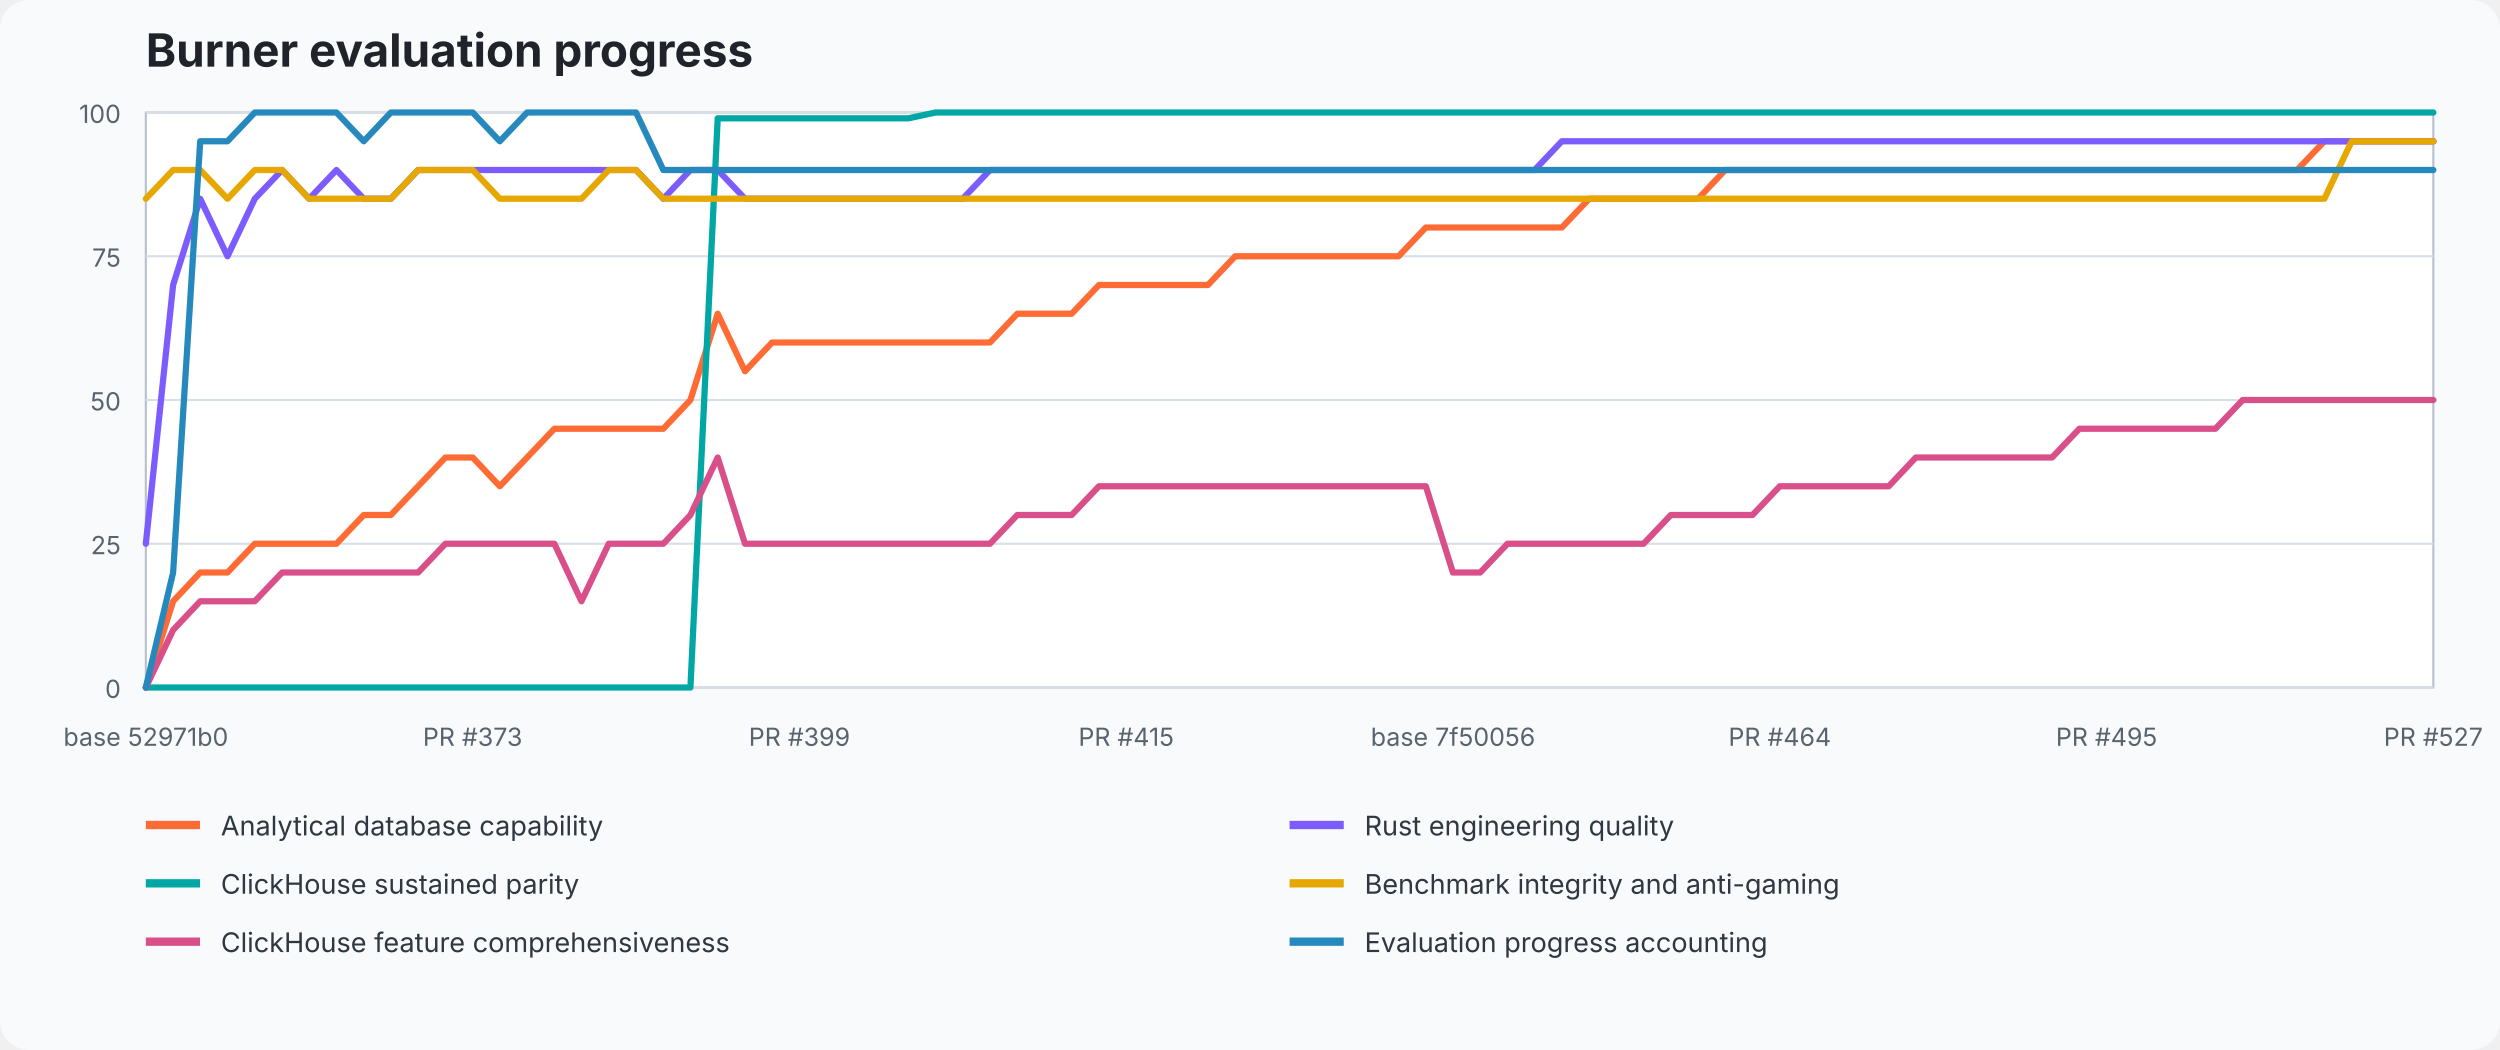
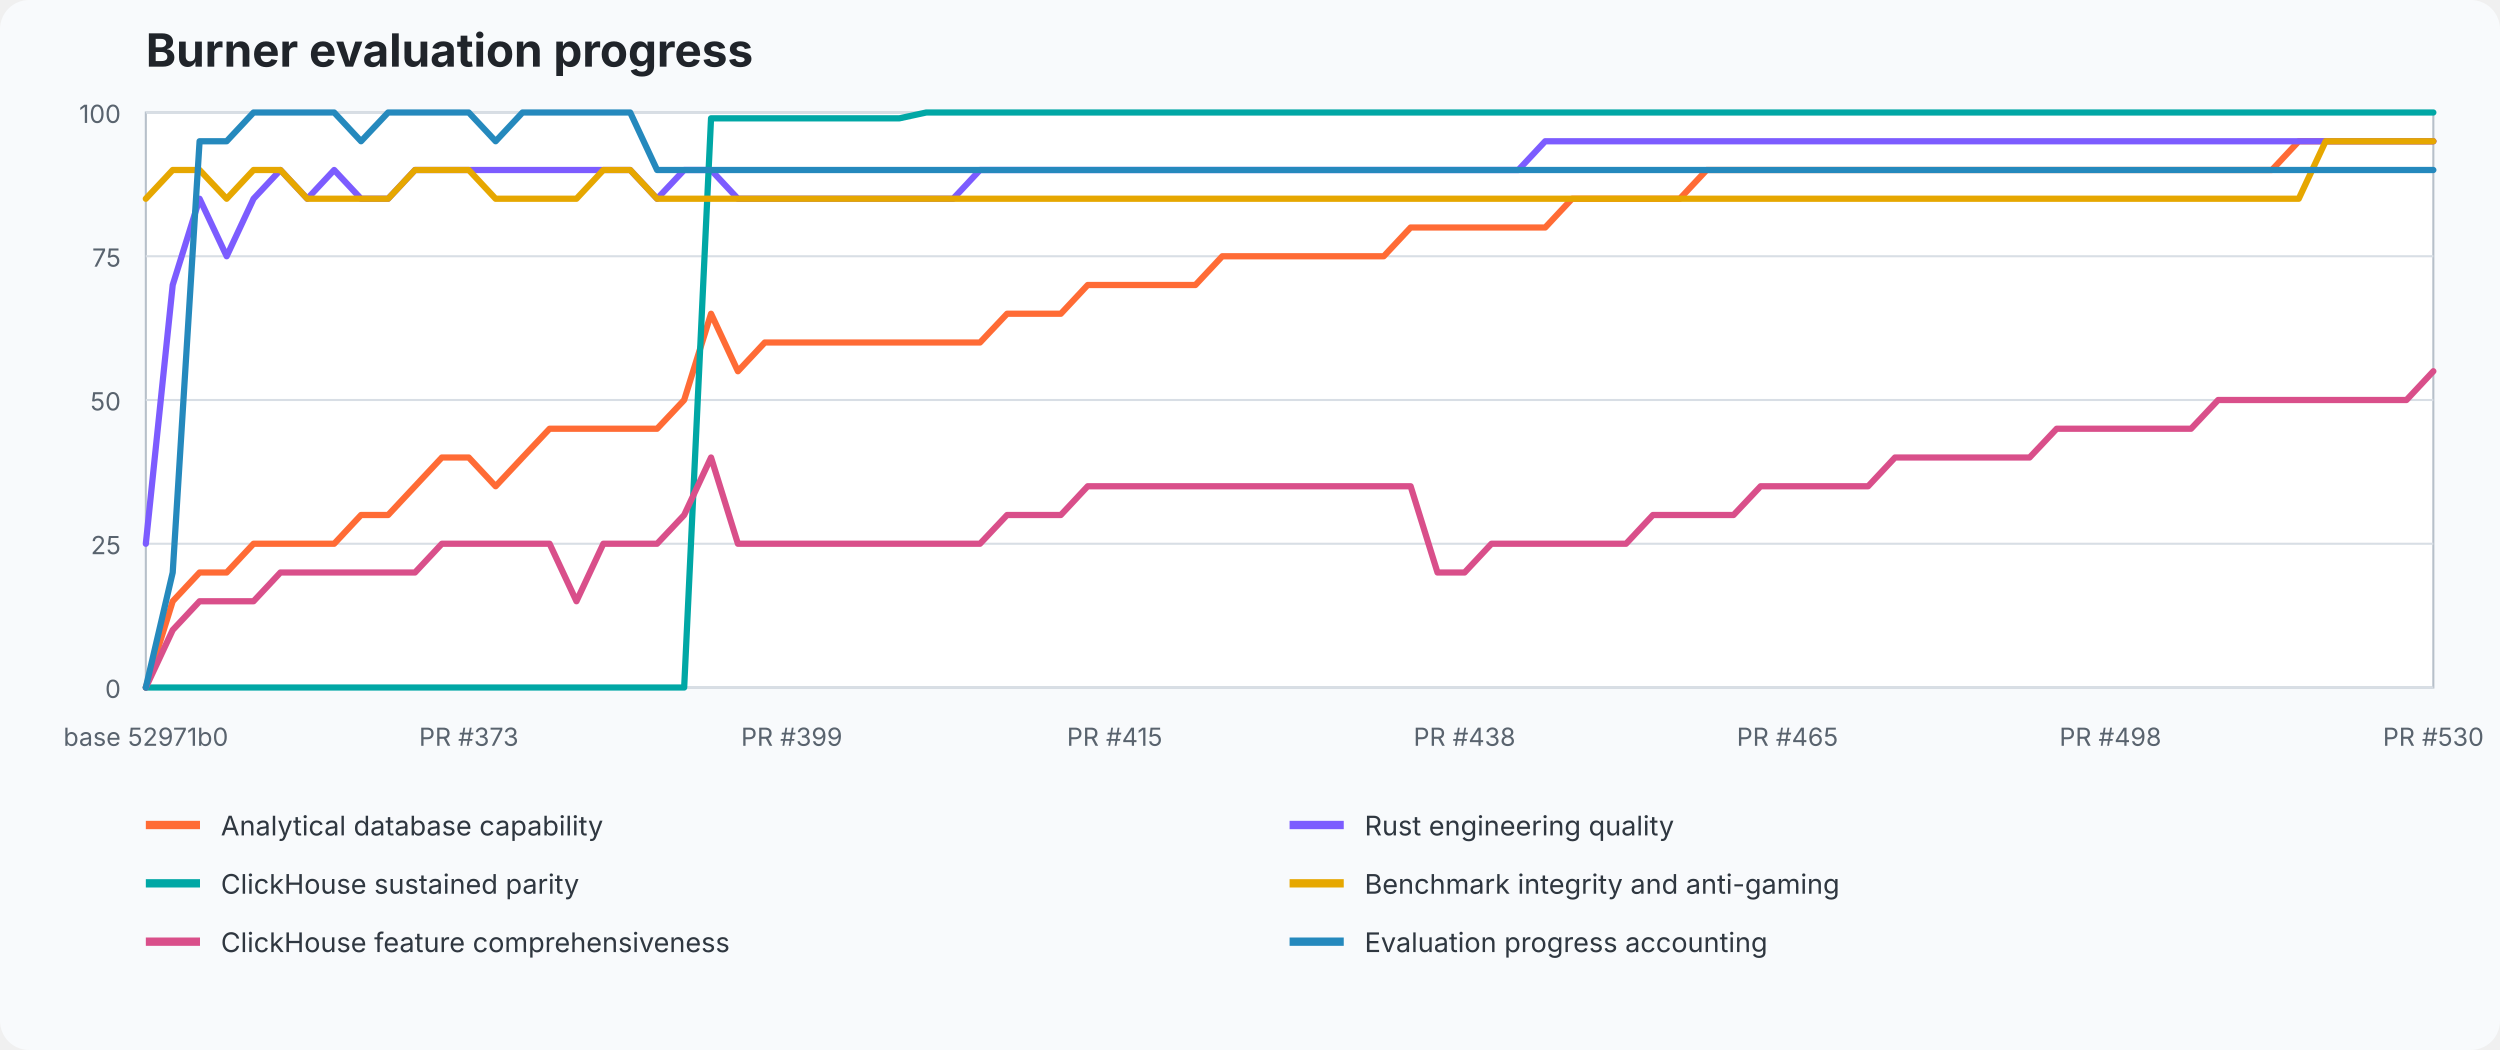
<svg xmlns="http://www.w3.org/2000/svg" width="1200" height="504" viewBox="0 0 1200 504" role="img" aria-labelledby="title desc">
  <style>text{font-family:ui-sans-serif,system-ui,-apple-system,BlinkMacSystemFont,"Segoe UI",sans-serif}.title{font-size:22px;font-weight:700;fill:#20242a}.axis{font-size:12px;fill:#59636e}.legend{font-size:13px;fill:#2f3740}.grid{stroke:#d8dee5;stroke-width:1}.plot{fill:#fff;stroke:#b7c0ca}</style>
  <rect width="100%" height="100%" fill="#f8fafc" rx="14" />
  <text x="70" y="32" class="title">Burner evaluation progress</text>
  <rect x="70" y="54" width="1098" height="276" class="plot" />
  <line x1="70" y1="330" x2="1168" y2="330" class="grid" />
  <text x="58" y="335" text-anchor="end" class="axis">0</text>
  <line x1="70" y1="261" x2="1168" y2="261" class="grid" />
  <text x="58" y="266" text-anchor="end" class="axis">25</text>
  <line x1="70" y1="192" x2="1168" y2="192" class="grid" />
  <text x="58" y="197" text-anchor="end" class="axis">50</text>
  <line x1="70" y1="123" x2="1168" y2="123" class="grid" />
  <text x="58" y="128" text-anchor="end" class="axis">75</text>
  <line x1="70" y1="54" x2="1168" y2="54" class="grid" />
  <text x="58" y="59" text-anchor="end" class="axis">100</text>
-   <polyline points="70.0,330.0 83.1,288.6 96.1,274.8 109.2,274.8 122.3,261.0 135.4,261.0 148.4,261.0 161.5,261.0 174.6,247.2 187.6,247.2 200.7,233.4 213.8,219.6 226.9,219.6 239.9,233.4 253.0,219.6 266.1,205.8 279.1,205.8 292.2,205.8 305.3,205.8 318.4,205.8 331.4,192.0 344.5,150.6 357.6,178.2 370.6,164.4 383.7,164.4 396.8,164.4 409.9,164.4 422.9,164.4 436.0,164.4 449.1,164.4 462.1,164.4 475.2,164.4 488.3,150.6 501.4,150.6 514.4,150.6 527.5,136.8 540.6,136.8 553.6,136.8 566.7,136.8 579.8,136.8 592.9,123.0 605.9,123.0 619.0,123.0 632.1,123.0 645.1,123.0 658.2,123.0 671.3,123.0 684.4,109.2 697.4,109.2 710.5,109.2 723.6,109.2 736.6,109.2 749.7,109.2 762.8,95.4 775.9,95.4 788.9,95.4 802.0,95.4 815.1,95.4 828.1,81.6 841.2,81.6 854.3,81.6 867.4,81.6 880.4,81.6 893.5,81.6 906.6,81.6 919.6,81.6 932.7,81.6 945.8,81.6 958.9,81.6 971.9,81.6 985.0,81.6 998.1,81.6 1011.1,81.6 1024.2,81.6 1037.3,81.6 1050.4,81.6 1063.4,81.6 1076.5,81.6 1089.6,81.6 1102.6,81.6 1115.7,67.8 1128.8,67.8 1141.9,67.8 1154.9,67.8 1168.0,67.8" fill="none" stroke="#ff6b35" stroke-width="3" stroke-linejoin="round" stroke-linecap="round" />
-   <polyline points="70.0,261.0 83.1,136.8 96.1,95.4 109.2,123.0 122.3,95.4 135.4,81.6 148.4,95.4 161.5,81.6 174.6,95.4 187.6,95.4 200.7,81.6 213.8,81.6 226.9,81.6 239.9,81.6 253.0,81.6 266.1,81.6 279.1,81.6 292.2,81.6 305.3,81.6 318.4,95.4 331.4,81.6 344.5,81.6 357.6,95.4 370.6,95.4 383.7,95.4 396.8,95.4 409.9,95.4 422.9,95.4 436.0,95.4 449.1,95.4 462.1,95.4 475.2,81.6 488.3,81.6 501.4,81.6 514.4,81.6 527.5,81.6 540.6,81.6 553.6,81.6 566.7,81.6 579.8,81.6 592.9,81.6 605.9,81.6 619.0,81.6 632.1,81.6 645.1,81.6 658.2,81.6 671.3,81.6 684.4,81.6 697.4,81.6 710.5,81.6 723.6,81.6 736.6,81.6 749.7,67.8 762.8,67.8 775.9,67.8 788.9,67.8 802.0,67.8 815.1,67.8 828.1,67.8 841.2,67.8 854.3,67.8 867.4,67.8 880.4,67.8 893.5,67.8 906.6,67.8 919.6,67.8 932.7,67.8 945.8,67.8 958.9,67.8 971.9,67.8 985.0,67.8 998.1,67.8 1011.1,67.8 1024.2,67.8 1037.3,67.8 1050.4,67.8 1063.4,67.8 1076.5,67.8 1089.6,67.8 1102.6,67.8 1115.7,67.8 1128.8,67.8 1141.9,67.8 1154.9,67.8 1168.0,67.8" fill="none" stroke="#7c5cff" stroke-width="3" stroke-linejoin="round" stroke-linecap="round" />
-   <polyline points="70.0,330.0 83.1,330.0 96.1,330.0 109.2,330.0 122.3,330.0 135.4,330.0 148.4,330.0 161.5,330.0 174.6,330.0 187.6,330.0 200.7,330.0 213.8,330.0 226.9,330.0 239.9,330.0 253.0,330.0 266.1,330.0 279.1,330.0 292.2,330.0 305.3,330.0 318.4,330.0 331.4,330.0 344.5,56.8 357.6,56.8 370.6,56.8 383.7,56.8 396.8,56.8 409.9,56.8 422.9,56.8 436.0,56.8 449.1,54.0 462.1,54.0 475.2,54.0 488.3,54.0 501.4,54.0 514.4,54.0 527.5,54.0 540.6,54.0 553.6,54.0 566.7,54.0 579.8,54.0 592.9,54.0 605.9,54.0 619.0,54.0 632.1,54.0 645.1,54.0 658.2,54.0 671.3,54.0 684.4,54.0 697.4,54.0 710.5,54.0 723.6,54.0 736.6,54.0 749.7,54.0 762.8,54.0 775.9,54.0 788.9,54.0 802.0,54.0 815.1,54.0 828.1,54.0 841.2,54.0 854.3,54.0 867.4,54.0 880.4,54.0 893.5,54.0 906.6,54.0 919.6,54.0 932.7,54.0 945.8,54.0 958.9,54.0 971.9,54.0 985.0,54.0 998.1,54.0 1011.1,54.0 1024.2,54.0 1037.3,54.0 1050.4,54.0 1063.4,54.0 1076.5,54.0 1089.6,54.0 1102.6,54.0 1115.7,54.0 1128.8,54.0 1141.9,54.0 1154.9,54.0 1168.0,54.0" fill="none" stroke="#00a7a5" stroke-width="3" stroke-linejoin="round" stroke-linecap="round" />
-   <polyline points="70.0,95.4 83.1,81.6 96.1,81.6 109.2,95.4 122.3,81.6 135.4,81.6 148.4,95.4 161.5,95.4 174.6,95.4 187.6,95.4 200.7,81.6 213.8,81.6 226.9,81.6 239.9,95.4 253.0,95.4 266.1,95.4 279.1,95.4 292.2,81.6 305.3,81.6 318.4,95.4 331.4,95.4 344.5,95.4 357.6,95.4 370.6,95.4 383.7,95.4 396.8,95.4 409.9,95.4 422.9,95.4 436.0,95.4 449.1,95.4 462.1,95.4 475.2,95.4 488.3,95.4 501.4,95.4 514.4,95.4 527.5,95.4 540.6,95.4 553.6,95.4 566.7,95.4 579.8,95.4 592.9,95.4 605.9,95.4 619.0,95.4 632.1,95.4 645.1,95.4 658.2,95.4 671.3,95.4 684.4,95.4 697.4,95.4 710.5,95.4 723.6,95.4 736.6,95.4 749.7,95.4 762.8,95.4 775.9,95.4 788.9,95.4 802.0,95.4 815.1,95.4 828.1,95.4 841.2,95.4 854.3,95.4 867.4,95.4 880.4,95.4 893.5,95.4 906.6,95.4 919.6,95.4 932.7,95.4 945.8,95.4 958.9,95.4 971.9,95.4 985.0,95.4 998.1,95.4 1011.1,95.4 1024.2,95.4 1037.3,95.4 1050.4,95.4 1063.4,95.4 1076.5,95.4 1089.6,95.4 1102.6,95.4 1115.7,95.4 1128.8,67.8 1141.9,67.8 1154.9,67.8 1168.0,67.8" fill="none" stroke="#e6a700" stroke-width="3" stroke-linejoin="round" stroke-linecap="round" />
-   <polyline points="70.0,330.0 83.1,302.4 96.1,288.6 109.2,288.6 122.3,288.6 135.4,274.8 148.4,274.8 161.5,274.8 174.6,274.8 187.6,274.8 200.7,274.8 213.8,261.0 226.9,261.0 239.9,261.0 253.0,261.0 266.1,261.0 279.1,288.6 292.2,261.0 305.3,261.0 318.4,261.0 331.4,247.2 344.5,219.6 357.6,261.0 370.6,261.0 383.7,261.0 396.8,261.0 409.9,261.0 422.9,261.0 436.0,261.0 449.1,261.0 462.1,261.0 475.2,261.0 488.3,247.2 501.4,247.2 514.4,247.2 527.5,233.4 540.6,233.4 553.6,233.4 566.7,233.4 579.8,233.4 592.9,233.4 605.9,233.4 619.0,233.4 632.1,233.4 645.1,233.4 658.2,233.4 671.3,233.4 684.4,233.4 697.4,274.8 710.5,274.8 723.6,261.0 736.6,261.0 749.7,261.0 762.8,261.0 775.9,261.0 788.9,261.0 802.0,247.2 815.1,247.2 828.1,247.2 841.2,247.2 854.3,233.4 867.4,233.4 880.4,233.4 893.5,233.4 906.6,233.4 919.6,219.6 932.7,219.6 945.8,219.6 958.9,219.6 971.9,219.6 985.0,219.6 998.1,205.8 1011.1,205.8 1024.2,205.8 1037.3,205.8 1050.4,205.8 1063.4,205.8 1076.5,192.0 1089.6,192.0 1102.6,192.0 1115.7,192.0 1128.8,192.0 1141.9,192.0 1154.9,192.0 1168.0,192.0" fill="none" stroke="#d94f8a" stroke-width="3" stroke-linejoin="round" stroke-linecap="round" />
-   <polyline points="70.0,330.0 83.1,274.8 96.1,67.8 109.2,67.8 122.3,54.0 135.4,54.0 148.4,54.0 161.5,54.0 174.6,67.8 187.6,54.0 200.7,54.0 213.8,54.0 226.9,54.0 239.9,67.8 253.0,54.0 266.1,54.0 279.1,54.0 292.2,54.0 305.3,54.0 318.4,81.6 331.4,81.6 344.5,81.6 357.6,81.6 370.6,81.6 383.7,81.6 396.8,81.6 409.9,81.6 422.9,81.6 436.0,81.6 449.1,81.6 462.1,81.6 475.2,81.6 488.3,81.6 501.4,81.6 514.4,81.6 527.5,81.6 540.6,81.6 553.6,81.6 566.7,81.6 579.8,81.6 592.9,81.6 605.9,81.6 619.0,81.6 632.1,81.6 645.1,81.6 658.2,81.6 671.3,81.6 684.4,81.6 697.4,81.6 710.5,81.6 723.6,81.6 736.6,81.6 749.7,81.6 762.8,81.6 775.9,81.6 788.9,81.6 802.0,81.6 815.1,81.6 828.1,81.6 841.2,81.6 854.3,81.6 867.4,81.6 880.4,81.6 893.5,81.6 906.6,81.6 919.6,81.6 932.7,81.6 945.8,81.6 958.9,81.6 971.9,81.6 985.0,81.6 998.1,81.6 1011.1,81.6 1024.2,81.6 1037.3,81.6 1050.4,81.6 1063.4,81.6 1076.5,81.6 1089.6,81.6 1102.6,81.6 1115.7,81.6 1128.8,81.6 1141.9,81.6 1154.9,81.6 1168.0,81.6" fill="none" stroke="#2589bd" stroke-width="3" stroke-linejoin="round" stroke-linecap="round" />
+   <polyline points="70.0,330.0 82.9,288.6 95.8,274.8 108.8,274.8 121.7,261.0 134.6,261.0 147.5,261.0 160.4,261.0 173.3,247.2 186.3,247.2 199.2,233.4 212.1,219.6 225.0,219.6 237.9,233.4 250.8,219.6 263.8,205.8 276.7,205.8 289.6,205.8 302.5,205.8 315.4,205.8 328.4,192.0 341.3,150.6 354.2,178.2 367.1,164.4 380.0,164.4 392.9,164.4 405.9,164.4 418.8,164.4 431.7,164.4 444.6,164.4 457.5,164.4 470.4,164.4 483.4,150.6 496.3,150.6 509.2,150.6 522.1,136.8 535.0,136.8 548.0,136.8 560.9,136.8 573.8,136.8 586.7,123.0 599.6,123.0 612.5,123.0 625.5,123.0 638.4,123.0 651.3,123.0 664.2,123.0 677.1,109.2 690.0,109.2 703.0,109.2 715.9,109.2 728.8,109.2 741.7,109.2 754.6,95.4 767.6,95.4 780.5,95.4 793.4,95.4 806.3,95.4 819.2,81.6 832.1,81.6 845.1,81.6 858.0,81.6 870.9,81.6 883.8,81.6 896.7,81.6 909.6,81.6 922.6,81.6 935.5,81.6 948.4,81.6 961.3,81.6 974.2,81.6 987.2,81.6 1000.1,81.6 1013.0,81.6 1025.9,81.6 1038.8,81.6 1051.7,81.6 1064.7,81.6 1077.6,81.6 1090.5,81.6 1103.4,67.8 1116.3,67.8 1129.2,67.8 1142.2,67.8 1155.1,67.8 1168.0,67.8" fill="none" stroke="#ff6b35" stroke-width="3" stroke-linejoin="round" stroke-linecap="round" />
+   <polyline points="70.0,261.0 82.9,136.8 95.8,95.4 108.8,123.0 121.7,95.4 134.6,81.6 147.5,95.4 160.4,81.6 173.3,95.4 186.3,95.4 199.2,81.6 212.1,81.6 225.0,81.6 237.9,81.6 250.8,81.6 263.8,81.6 276.7,81.6 289.6,81.6 302.5,81.6 315.4,95.4 328.4,81.6 341.3,81.6 354.2,95.4 367.1,95.4 380.0,95.4 392.9,95.4 405.9,95.4 418.8,95.4 431.7,95.4 444.6,95.4 457.5,95.4 470.4,81.6 483.4,81.6 496.3,81.6 509.2,81.6 522.1,81.6 535.0,81.6 548.0,81.6 560.9,81.6 573.8,81.6 586.7,81.6 599.6,81.6 612.5,81.6 625.5,81.6 638.4,81.6 651.3,81.6 664.2,81.6 677.1,81.6 690.0,81.6 703.0,81.6 715.9,81.6 728.8,81.6 741.7,67.8 754.6,67.8 767.6,67.8 780.5,67.8 793.4,67.8 806.3,67.8 819.2,67.8 832.1,67.8 845.1,67.8 858.0,67.8 870.9,67.8 883.8,67.8 896.7,67.8 909.6,67.8 922.6,67.8 935.5,67.8 948.4,67.8 961.3,67.8 974.2,67.8 987.2,67.8 1000.1,67.8 1013.0,67.8 1025.9,67.8 1038.8,67.8 1051.7,67.8 1064.7,67.8 1077.6,67.8 1090.5,67.8 1103.4,67.8 1116.3,67.8 1129.2,67.8 1142.2,67.8 1155.1,67.8 1168.0,67.8" fill="none" stroke="#7c5cff" stroke-width="3" stroke-linejoin="round" stroke-linecap="round" />
+   <polyline points="70.0,330.0 82.9,330.0 95.8,330.0 108.8,330.0 121.7,330.0 134.6,330.0 147.5,330.0 160.4,330.0 173.3,330.0 186.3,330.0 199.2,330.0 212.1,330.0 225.0,330.0 237.9,330.0 250.8,330.0 263.8,330.0 276.7,330.0 289.6,330.0 302.5,330.0 315.4,330.0 328.4,330.0 341.3,56.8 354.2,56.8 367.1,56.8 380.0,56.8 392.9,56.8 405.9,56.8 418.8,56.8 431.7,56.8 444.6,54.0 457.5,54.0 470.4,54.0 483.4,54.0 496.3,54.0 509.2,54.0 522.1,54.0 535.0,54.0 548.0,54.0 560.9,54.0 573.8,54.0 586.7,54.0 599.6,54.0 612.5,54.0 625.5,54.0 638.4,54.0 651.3,54.0 664.2,54.0 677.1,54.0 690.0,54.0 703.0,54.0 715.9,54.0 728.8,54.0 741.7,54.0 754.6,54.0 767.6,54.0 780.5,54.0 793.4,54.0 806.3,54.0 819.2,54.0 832.1,54.0 845.1,54.0 858.0,54.0 870.9,54.0 883.8,54.0 896.7,54.0 909.6,54.0 922.6,54.0 935.5,54.0 948.4,54.0 961.3,54.0 974.2,54.0 987.2,54.0 1000.1,54.0 1013.0,54.0 1025.9,54.0 1038.8,54.0 1051.7,54.0 1064.7,54.0 1077.6,54.0 1090.5,54.0 1103.4,54.0 1116.3,54.0 1129.2,54.0 1142.2,54.0 1155.1,54.0 1168.0,54.0" fill="none" stroke="#00a7a5" stroke-width="3" stroke-linejoin="round" stroke-linecap="round" />
+   <polyline points="70.0,95.4 82.9,81.6 95.8,81.6 108.8,95.4 121.7,81.6 134.6,81.6 147.5,95.4 160.4,95.4 173.3,95.4 186.3,95.4 199.2,81.6 212.1,81.6 225.0,81.6 237.9,95.4 250.8,95.4 263.8,95.4 276.7,95.4 289.6,81.6 302.5,81.6 315.4,95.4 328.4,95.4 341.3,95.4 354.2,95.4 367.1,95.4 380.0,95.4 392.9,95.4 405.9,95.4 418.8,95.4 431.7,95.4 444.6,95.4 457.5,95.4 470.4,95.4 483.4,95.4 496.3,95.4 509.2,95.4 522.1,95.4 535.0,95.4 548.0,95.4 560.9,95.4 573.8,95.4 586.7,95.4 599.6,95.4 612.5,95.4 625.5,95.4 638.4,95.4 651.3,95.4 664.2,95.4 677.1,95.4 690.0,95.4 703.0,95.4 715.9,95.4 728.8,95.4 741.7,95.4 754.6,95.4 767.6,95.4 780.5,95.4 793.4,95.4 806.3,95.4 819.2,95.4 832.1,95.4 845.1,95.4 858.0,95.4 870.9,95.4 883.8,95.4 896.7,95.4 909.6,95.4 922.6,95.4 935.5,95.4 948.4,95.4 961.3,95.4 974.2,95.4 987.2,95.4 1000.1,95.4 1013.0,95.4 1025.9,95.4 1038.8,95.4 1051.7,95.4 1064.7,95.4 1077.6,95.4 1090.5,95.4 1103.4,95.4 1116.3,67.8 1129.2,67.8 1142.2,67.8 1155.1,67.8 1168.0,67.8" fill="none" stroke="#e6a700" stroke-width="3" stroke-linejoin="round" stroke-linecap="round" />
+   <polyline points="70.0,330.0 82.9,302.4 95.8,288.6 108.8,288.6 121.7,288.6 134.6,274.8 147.5,274.8 160.4,274.8 173.3,274.8 186.3,274.8 199.2,274.8 212.1,261.0 225.0,261.0 237.9,261.0 250.8,261.0 263.8,261.0 276.7,288.6 289.6,261.0 302.5,261.0 315.4,261.0 328.4,247.2 341.3,219.6 354.2,261.0 367.1,261.0 380.0,261.0 392.9,261.0 405.9,261.0 418.8,261.0 431.7,261.0 444.6,261.0 457.5,261.0 470.4,261.0 483.4,247.2 496.3,247.2 509.2,247.2 522.1,233.4 535.0,233.4 548.0,233.4 560.9,233.4 573.8,233.4 586.7,233.4 599.6,233.4 612.5,233.4 625.5,233.4 638.4,233.4 651.3,233.4 664.2,233.4 677.1,233.4 690.0,274.8 703.0,274.8 715.9,261.0 728.8,261.0 741.7,261.0 754.6,261.0 767.6,261.0 780.5,261.0 793.4,247.2 806.3,247.2 819.2,247.2 832.1,247.2 845.1,233.4 858.0,233.4 870.9,233.4 883.8,233.4 896.7,233.4 909.6,219.6 922.6,219.6 935.5,219.6 948.4,219.6 961.3,219.6 974.2,219.6 987.2,205.8 1000.1,205.8 1013.0,205.8 1025.9,205.8 1038.8,205.8 1051.7,205.8 1064.7,192.0 1077.6,192.0 1090.5,192.0 1103.4,192.0 1116.3,192.0 1129.2,192.0 1142.2,192.0 1155.1,192.0 1168.0,178.2" fill="none" stroke="#d94f8a" stroke-width="3" stroke-linejoin="round" stroke-linecap="round" />
+   <polyline points="70.0,330.0 82.9,274.8 95.8,67.8 108.8,67.8 121.7,54.0 134.6,54.0 147.5,54.0 160.4,54.0 173.3,67.8 186.3,54.0 199.2,54.0 212.1,54.0 225.0,54.0 237.9,67.8 250.8,54.0 263.8,54.0 276.7,54.0 289.6,54.0 302.5,54.0 315.4,81.6 328.4,81.6 341.3,81.6 354.2,81.6 367.1,81.6 380.0,81.6 392.9,81.6 405.9,81.6 418.8,81.6 431.7,81.6 444.6,81.6 457.5,81.6 470.4,81.6 483.4,81.6 496.3,81.6 509.2,81.6 522.1,81.6 535.0,81.6 548.0,81.6 560.9,81.6 573.8,81.6 586.7,81.6 599.6,81.6 612.5,81.6 625.5,81.6 638.4,81.6 651.3,81.6 664.2,81.6 677.1,81.6 690.0,81.6 703.0,81.6 715.9,81.6 728.8,81.6 741.7,81.6 754.6,81.6 767.6,81.6 780.5,81.6 793.4,81.6 806.3,81.6 819.2,81.6 832.1,81.6 845.1,81.6 858.0,81.6 870.9,81.6 883.8,81.6 896.7,81.6 909.6,81.6 922.6,81.6 935.5,81.6 948.4,81.6 961.3,81.6 974.2,81.6 987.2,81.6 1000.1,81.6 1013.0,81.6 1025.9,81.6 1038.8,81.6 1051.7,81.6 1064.7,81.6 1077.6,81.6 1090.5,81.6 1103.4,81.6 1116.3,81.6 1129.2,81.6 1142.2,81.6 1155.1,81.6 1168.0,81.6" fill="none" stroke="#2589bd" stroke-width="3" stroke-linejoin="round" stroke-linecap="round" />
  <text x="70" y="358" text-anchor="middle" class="axis">base 52971b0</text>
-   <text x="226.857" y="358" text-anchor="middle" class="axis">PR #373</text>
-   <text x="383.714" y="358" text-anchor="middle" class="axis">PR #399</text>
-   <text x="540.571" y="358" text-anchor="middle" class="axis">PR #415</text>
-   <text x="697.429" y="358" text-anchor="middle" class="axis">base 7f50056</text>
-   <text x="854.286" y="358" text-anchor="middle" class="axis">PR #464</text>
-   <text x="1011.143" y="358" text-anchor="middle" class="axis">PR #495</text>
-   <text x="1168" y="358" text-anchor="middle" class="axis">PR #527</text>
+   <text x="225.012" y="358" text-anchor="middle" class="axis">PR #373</text>
+   <text x="380.024" y="358" text-anchor="middle" class="axis">PR #399</text>
+   <text x="535.035" y="358" text-anchor="middle" class="axis">PR #415</text>
+   <text x="702.965" y="358" text-anchor="middle" class="axis">PR #438</text>
+   <text x="857.976" y="358" text-anchor="middle" class="axis">PR #465</text>
+   <text x="1012.988" y="358" text-anchor="middle" class="axis">PR #498</text>
+   <text x="1168" y="358" text-anchor="middle" class="axis">PR #530</text>
  <line x1="70" y1="396" x2="96" y2="396" stroke="#ff6b35" stroke-width="4" />
  <text x="106" y="401" class="legend">Analytical database capability</text>
  <line x1="619" y1="396" x2="645" y2="396" stroke="#7c5cff" stroke-width="4" />
  <text x="655" y="401" class="legend">Rust engineering quality</text>
  <line x1="70" y1="424" x2="96" y2="424" stroke="#00a7a5" stroke-width="4" />
  <text x="106" y="429" class="legend">ClickHouse sustained parity</text>
  <line x1="619" y1="424" x2="645" y2="424" stroke="#e6a700" stroke-width="4" />
  <text x="655" y="429" class="legend">Benchmark integrity and anti-gaming</text>
  <line x1="70" y1="452" x2="96" y2="452" stroke="#d94f8a" stroke-width="4" />
  <text x="106" y="457" class="legend">ClickHouse feature comprehensiveness</text>
  <line x1="619" y1="452" x2="645" y2="452" stroke="#2589bd" stroke-width="4" />
  <text x="655" y="457" class="legend">Evaluation progress accounting</text>
</svg>
